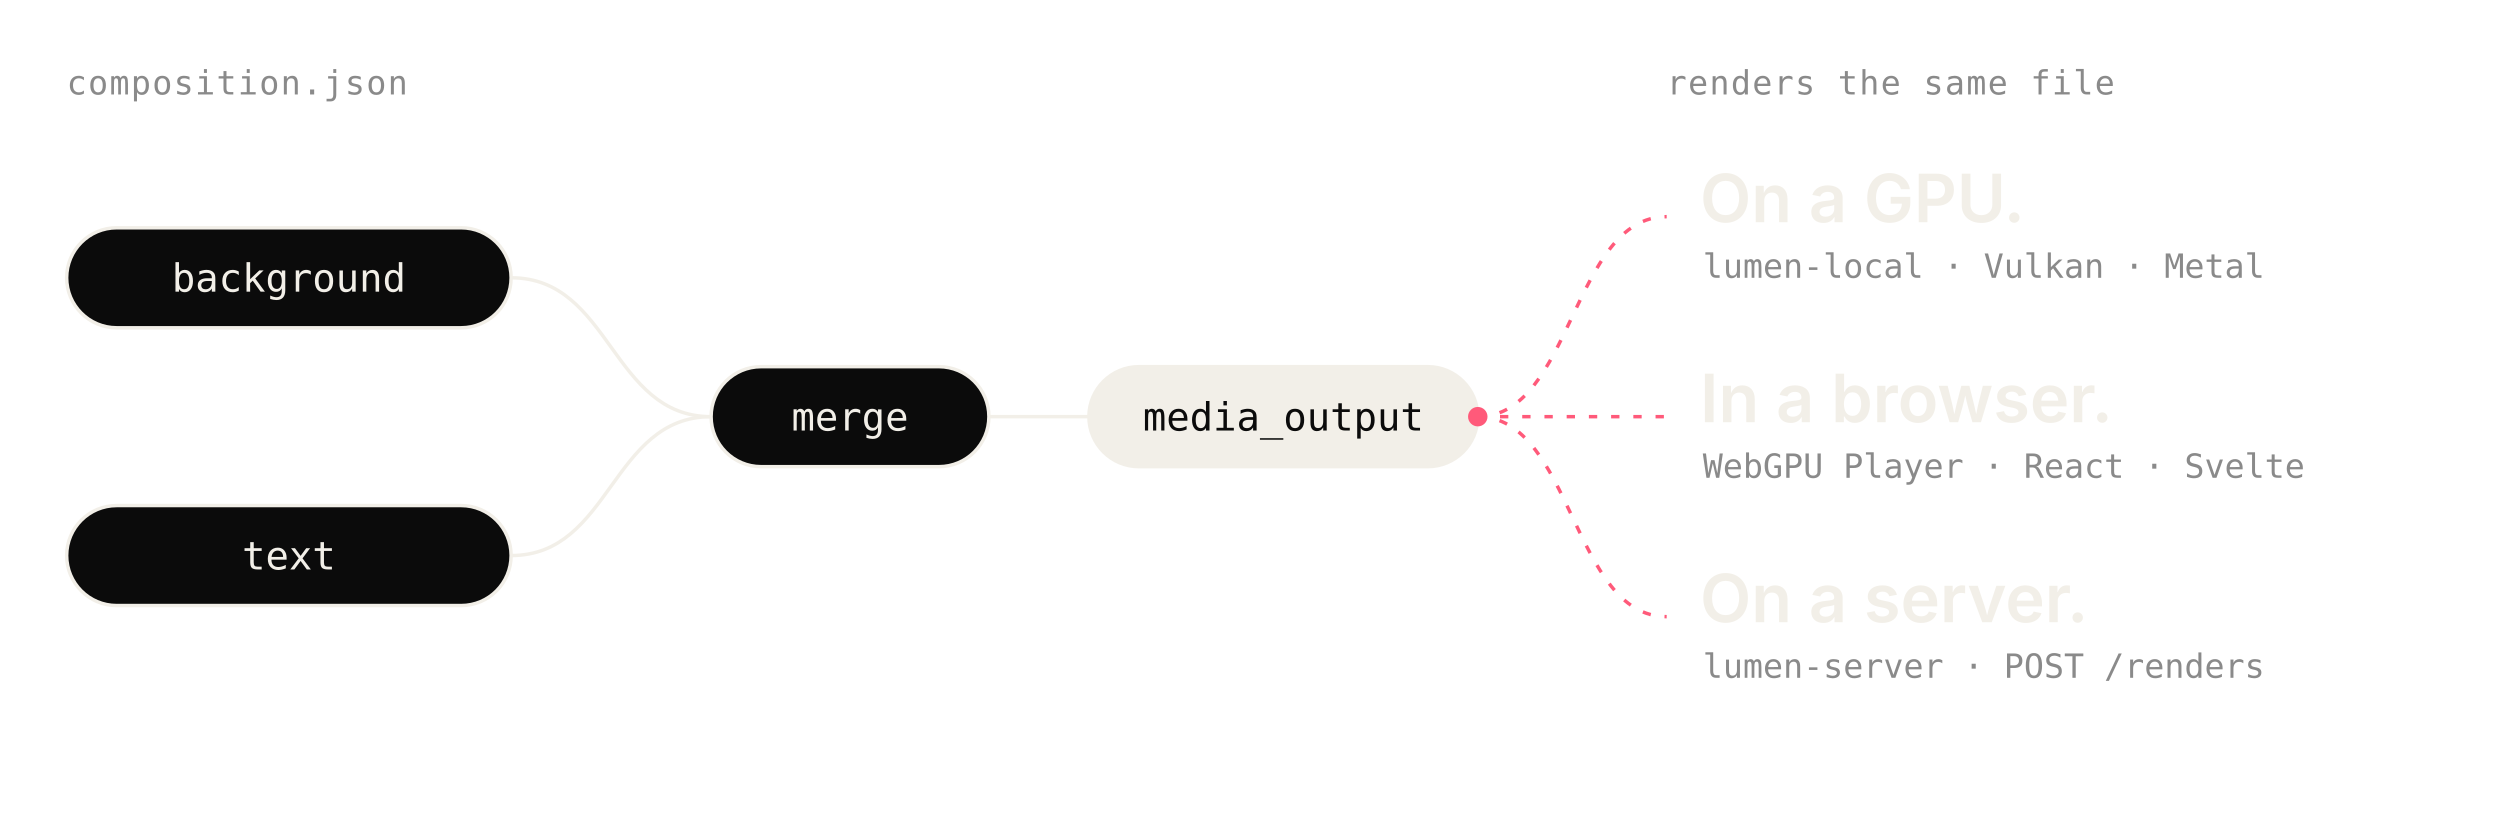
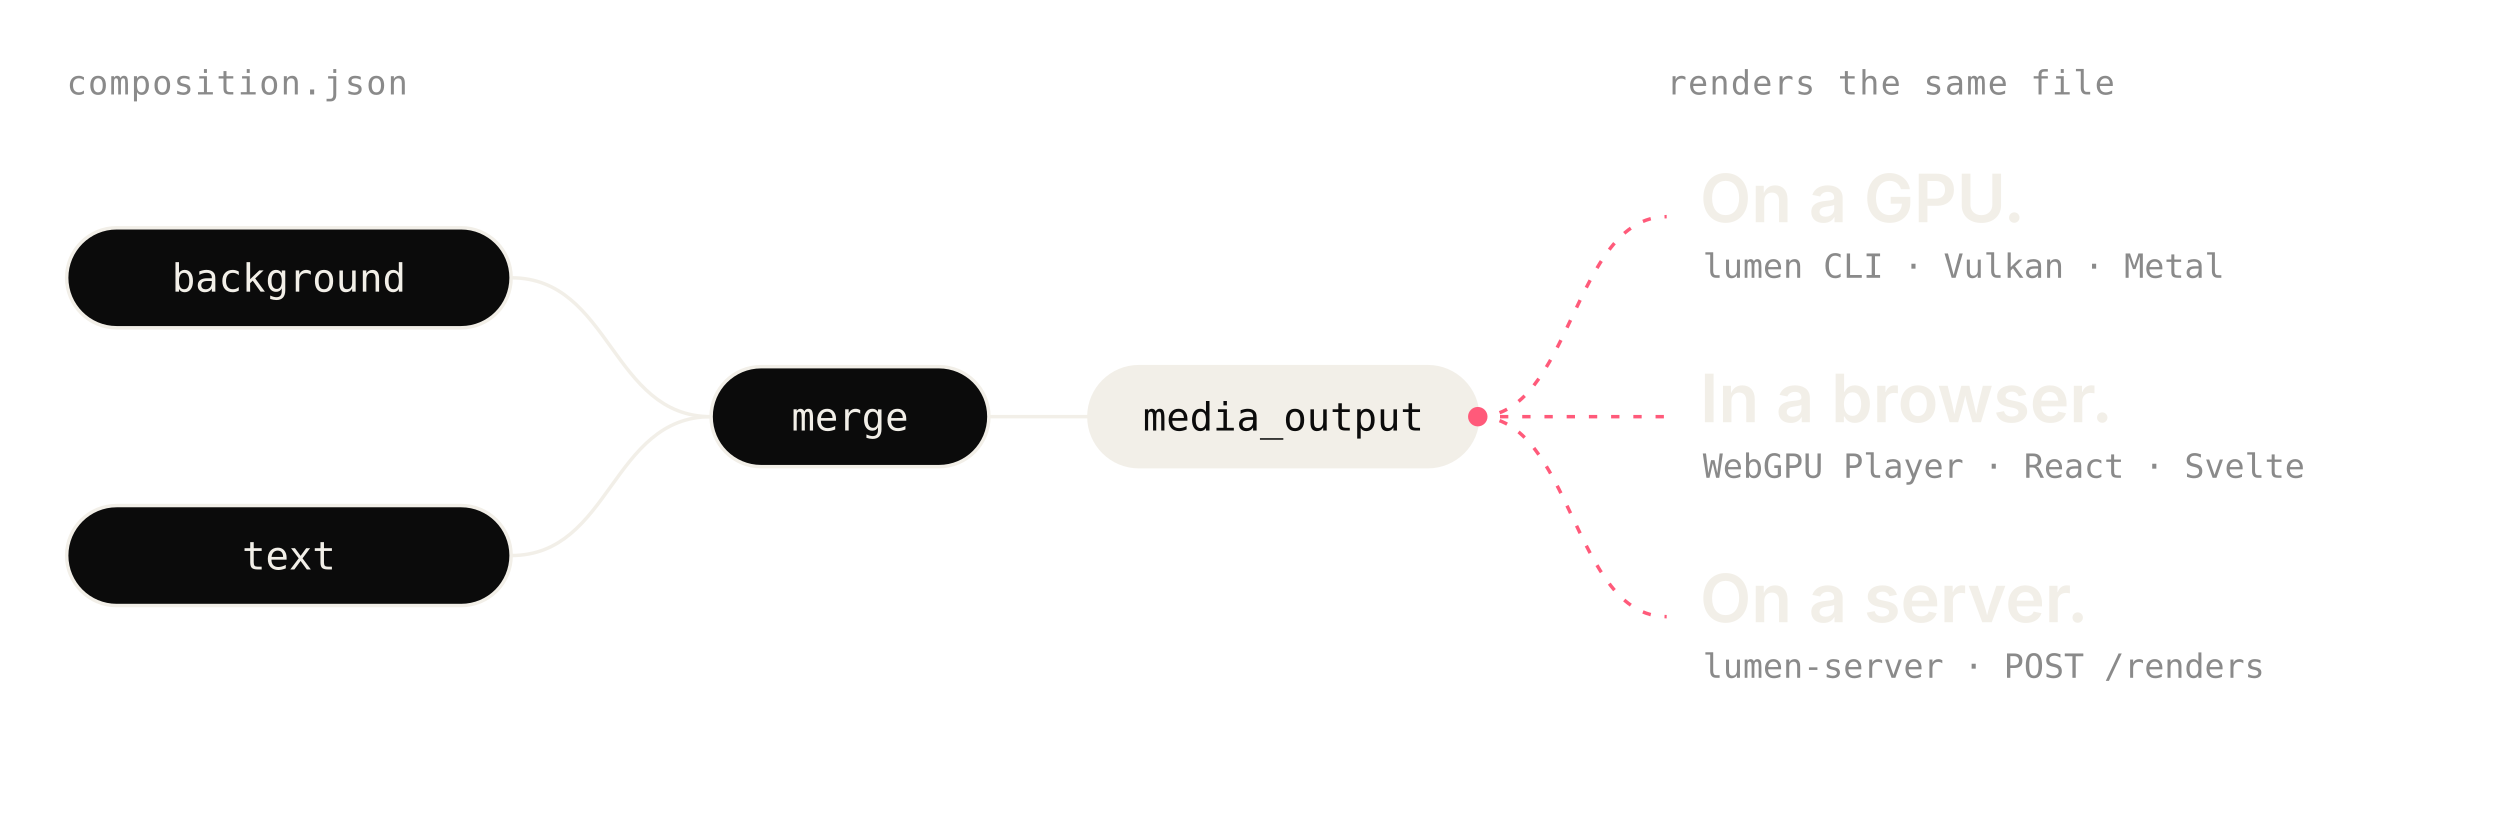
<svg xmlns="http://www.w3.org/2000/svg" width="900" height="300" viewBox="0 0 900 300" font-family="'Geist Mono', ui-monospace, SFMono-Regular, Menlo, Consolas, monospace">
  <style>
    .label { fill: #8a8a8a; font-size: 12px; letter-spacing: 0.04em; }
    .node rect { fill: #0b0b0b; stroke: #f2efe8; stroke-width: 1.25; }
    .node text { fill: #f2efe8; font-size: 14px; }
    .out rect { fill: #f2efe8; stroke: #f2efe8; }
    .out text { fill: #0b0b0b; }
    .wire { fill: none; stroke: #f2efe8; stroke-width: 1.25; }
    .fan { fill: none; stroke: #ff5a7a; stroke-width: 1.25; stroke-dasharray: 3 5; }
    .port { fill: #ff5a7a; }
    .target { fill: #f2efe8; font-family: Geist, Inter, -apple-system, 'Segoe UI', Helvetica, Arial, sans-serif; font-size: 24px; font-weight: 600; }
    .sub { fill: #8a8a8a; font-size: 12px; }
  </style>
  <text class="label" x="24" y="34">composition.json</text>
  <text class="label" x="600" y="34">renders the same file</text>
  <path class="wire" d="M184 100 C 220 100, 220 150, 256 150" />
  <path class="wire" d="M184 200 C 220 200, 220 150, 256 150" />
  <path class="wire" d="M356 150 L 392 150" />
  <g class="node">
    <rect x="24" y="82" width="160" height="36" rx="18" />
    <text x="104" y="105" text-anchor="middle">background</text>
  </g>
  <g class="node">
    <rect x="24" y="182" width="160" height="36" rx="18" />
    <text x="104" y="205" text-anchor="middle">text</text>
  </g>
  <g class="node">
    <rect x="256" y="132" width="100" height="36" rx="18" />
    <text x="306" y="155" text-anchor="middle">merge</text>
  </g>
  <g class="node out">
    <rect x="392" y="132" width="140" height="36" rx="18" />
    <text x="462" y="155" text-anchor="middle">media_output</text>
  </g>
  <path class="fan" d="M532 150 C 566 150, 566 78, 600 78" />
  <path class="fan" d="M532 150 L 600 150" />
  <path class="fan" d="M532 150 C 566 150, 566 222, 600 222" />
  <circle class="port" cx="532" cy="150" r="3.5" />
  <text class="target" x="612" y="80">On a GPU.</text>
-   <text class="sub" x="613" y="100">lumen-local · Vulkan · Metal</text>
+   <text class="sub" x="613" y="100">lumen CLI · Vulkan · Metal</text>
  <text class="target" x="612" y="152">In a browser.</text>
  <text class="sub" x="613" y="172">WebGPU Player · React · Svelte</text>
  <text class="target" x="612" y="224">On a server.</text>
  <text class="sub" x="613" y="244">lumen-server · POST /renders</text>
</svg>
